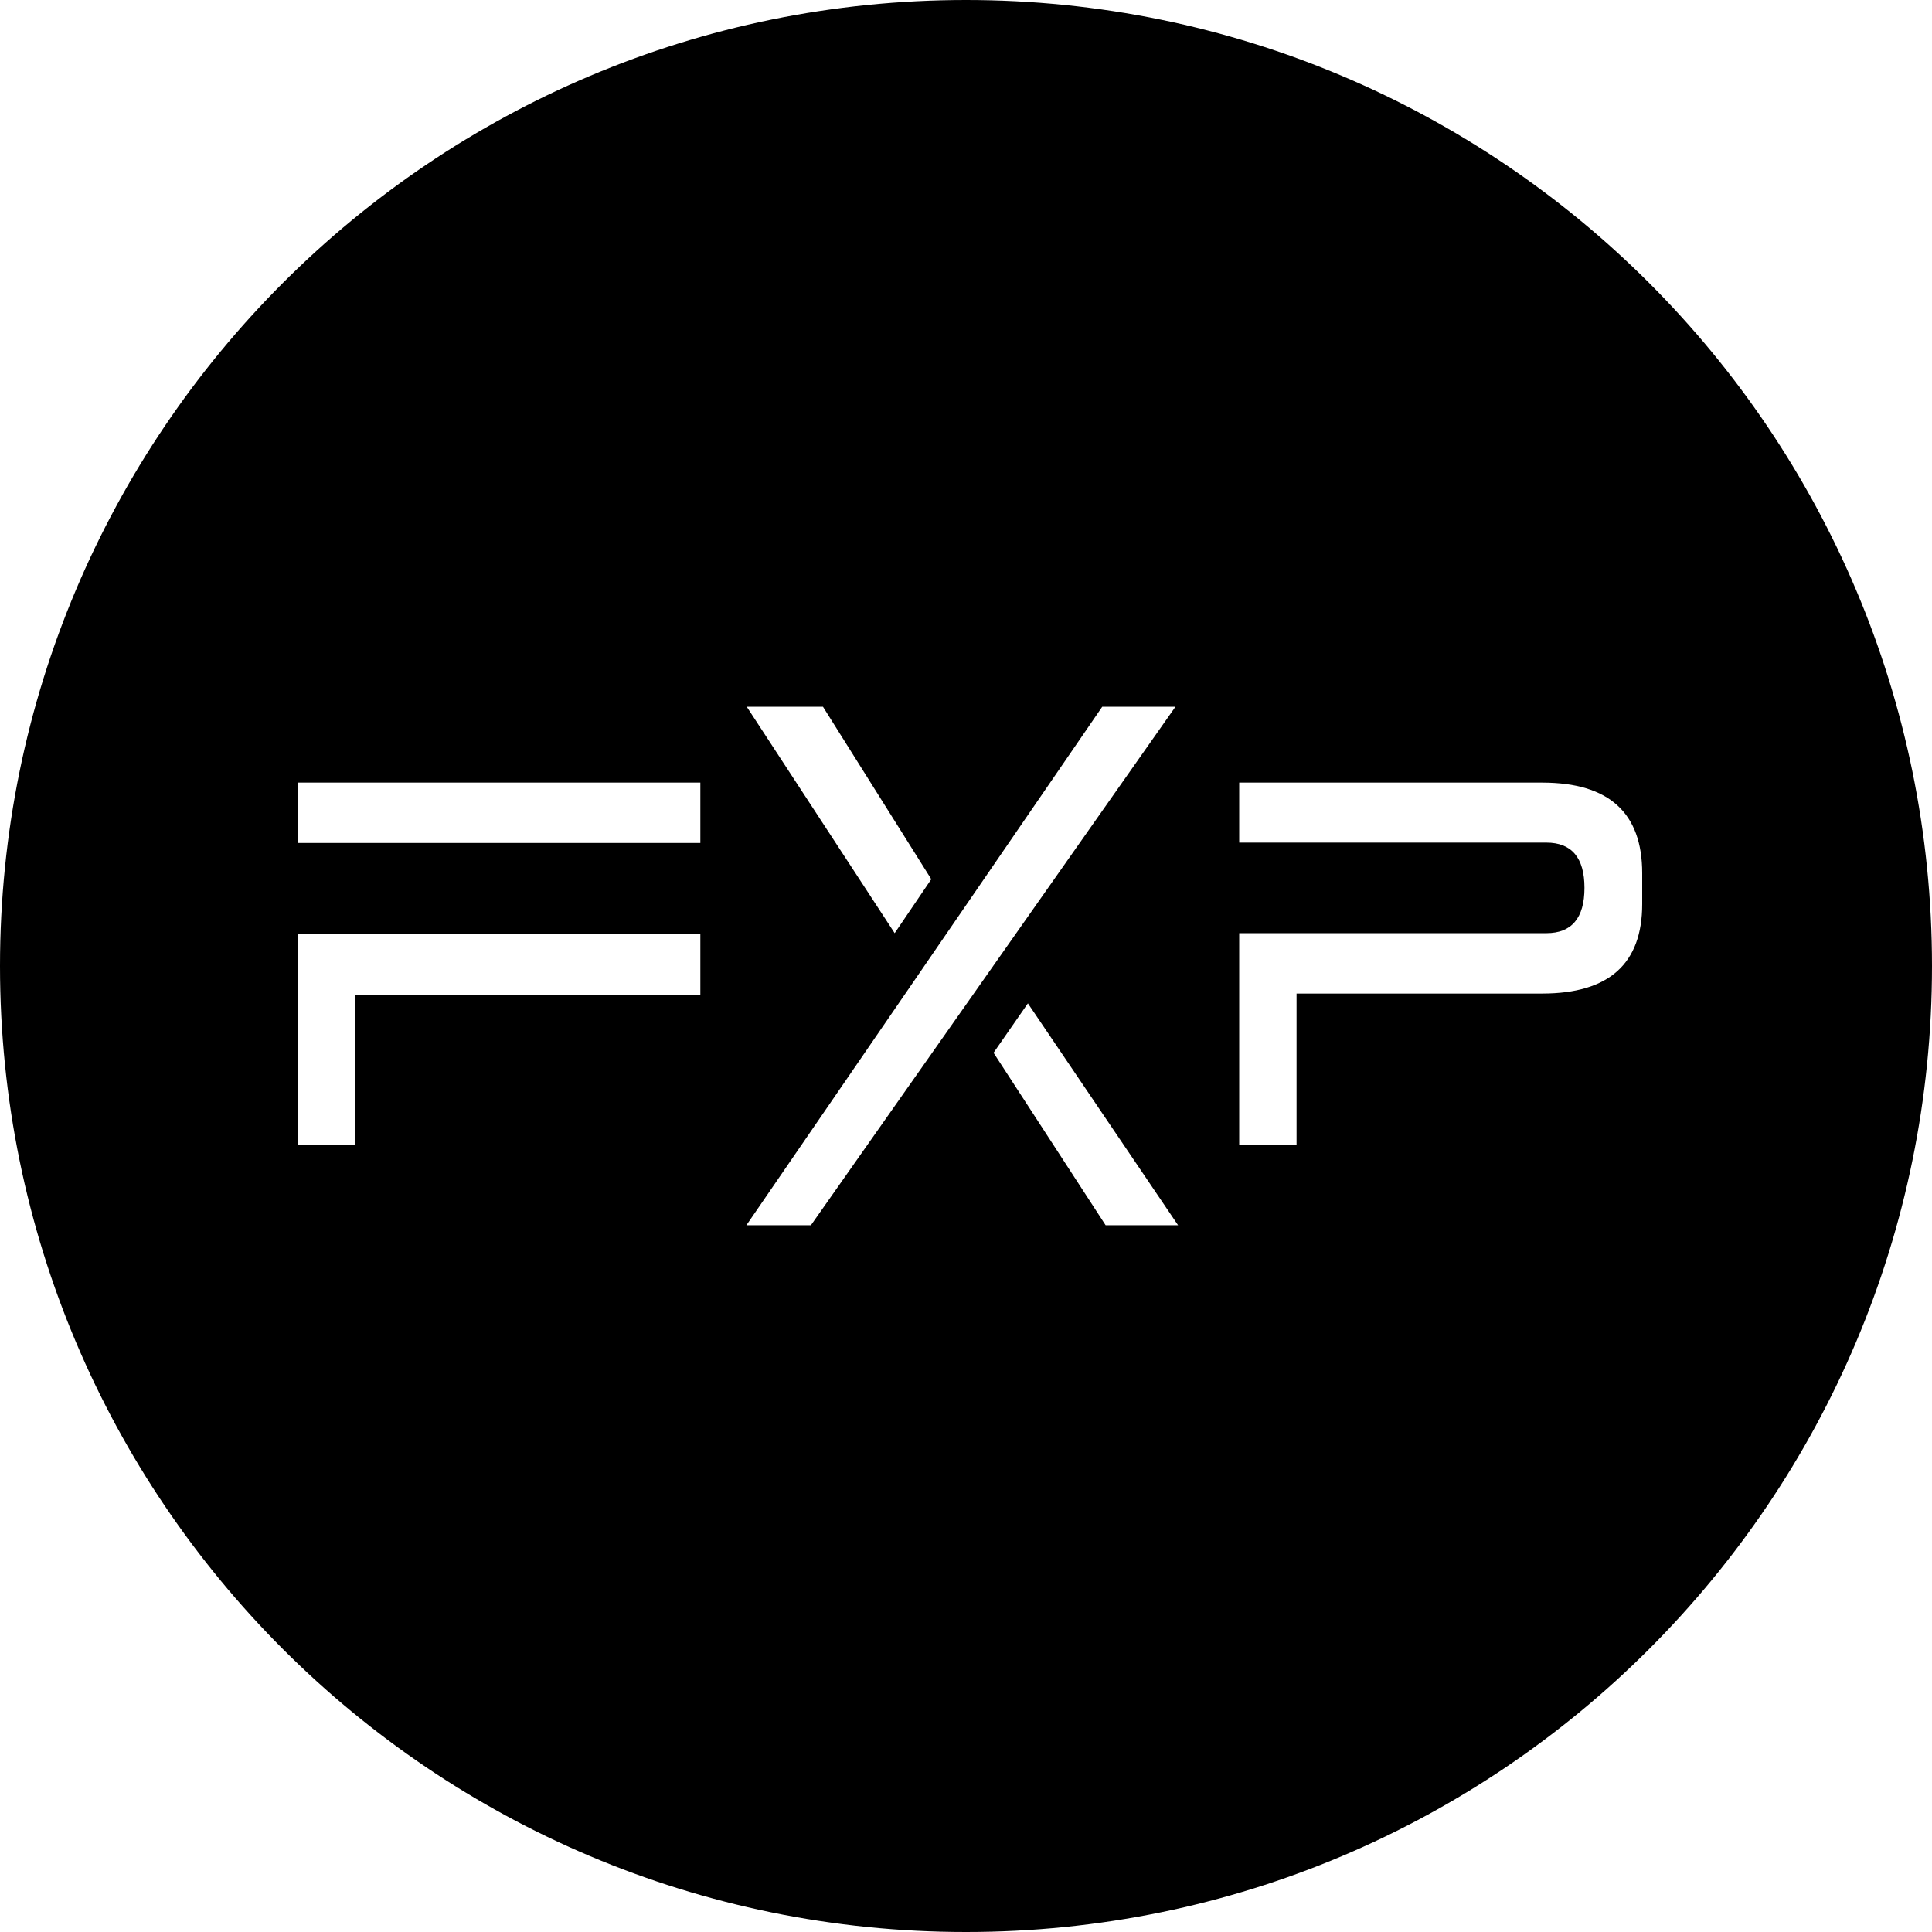
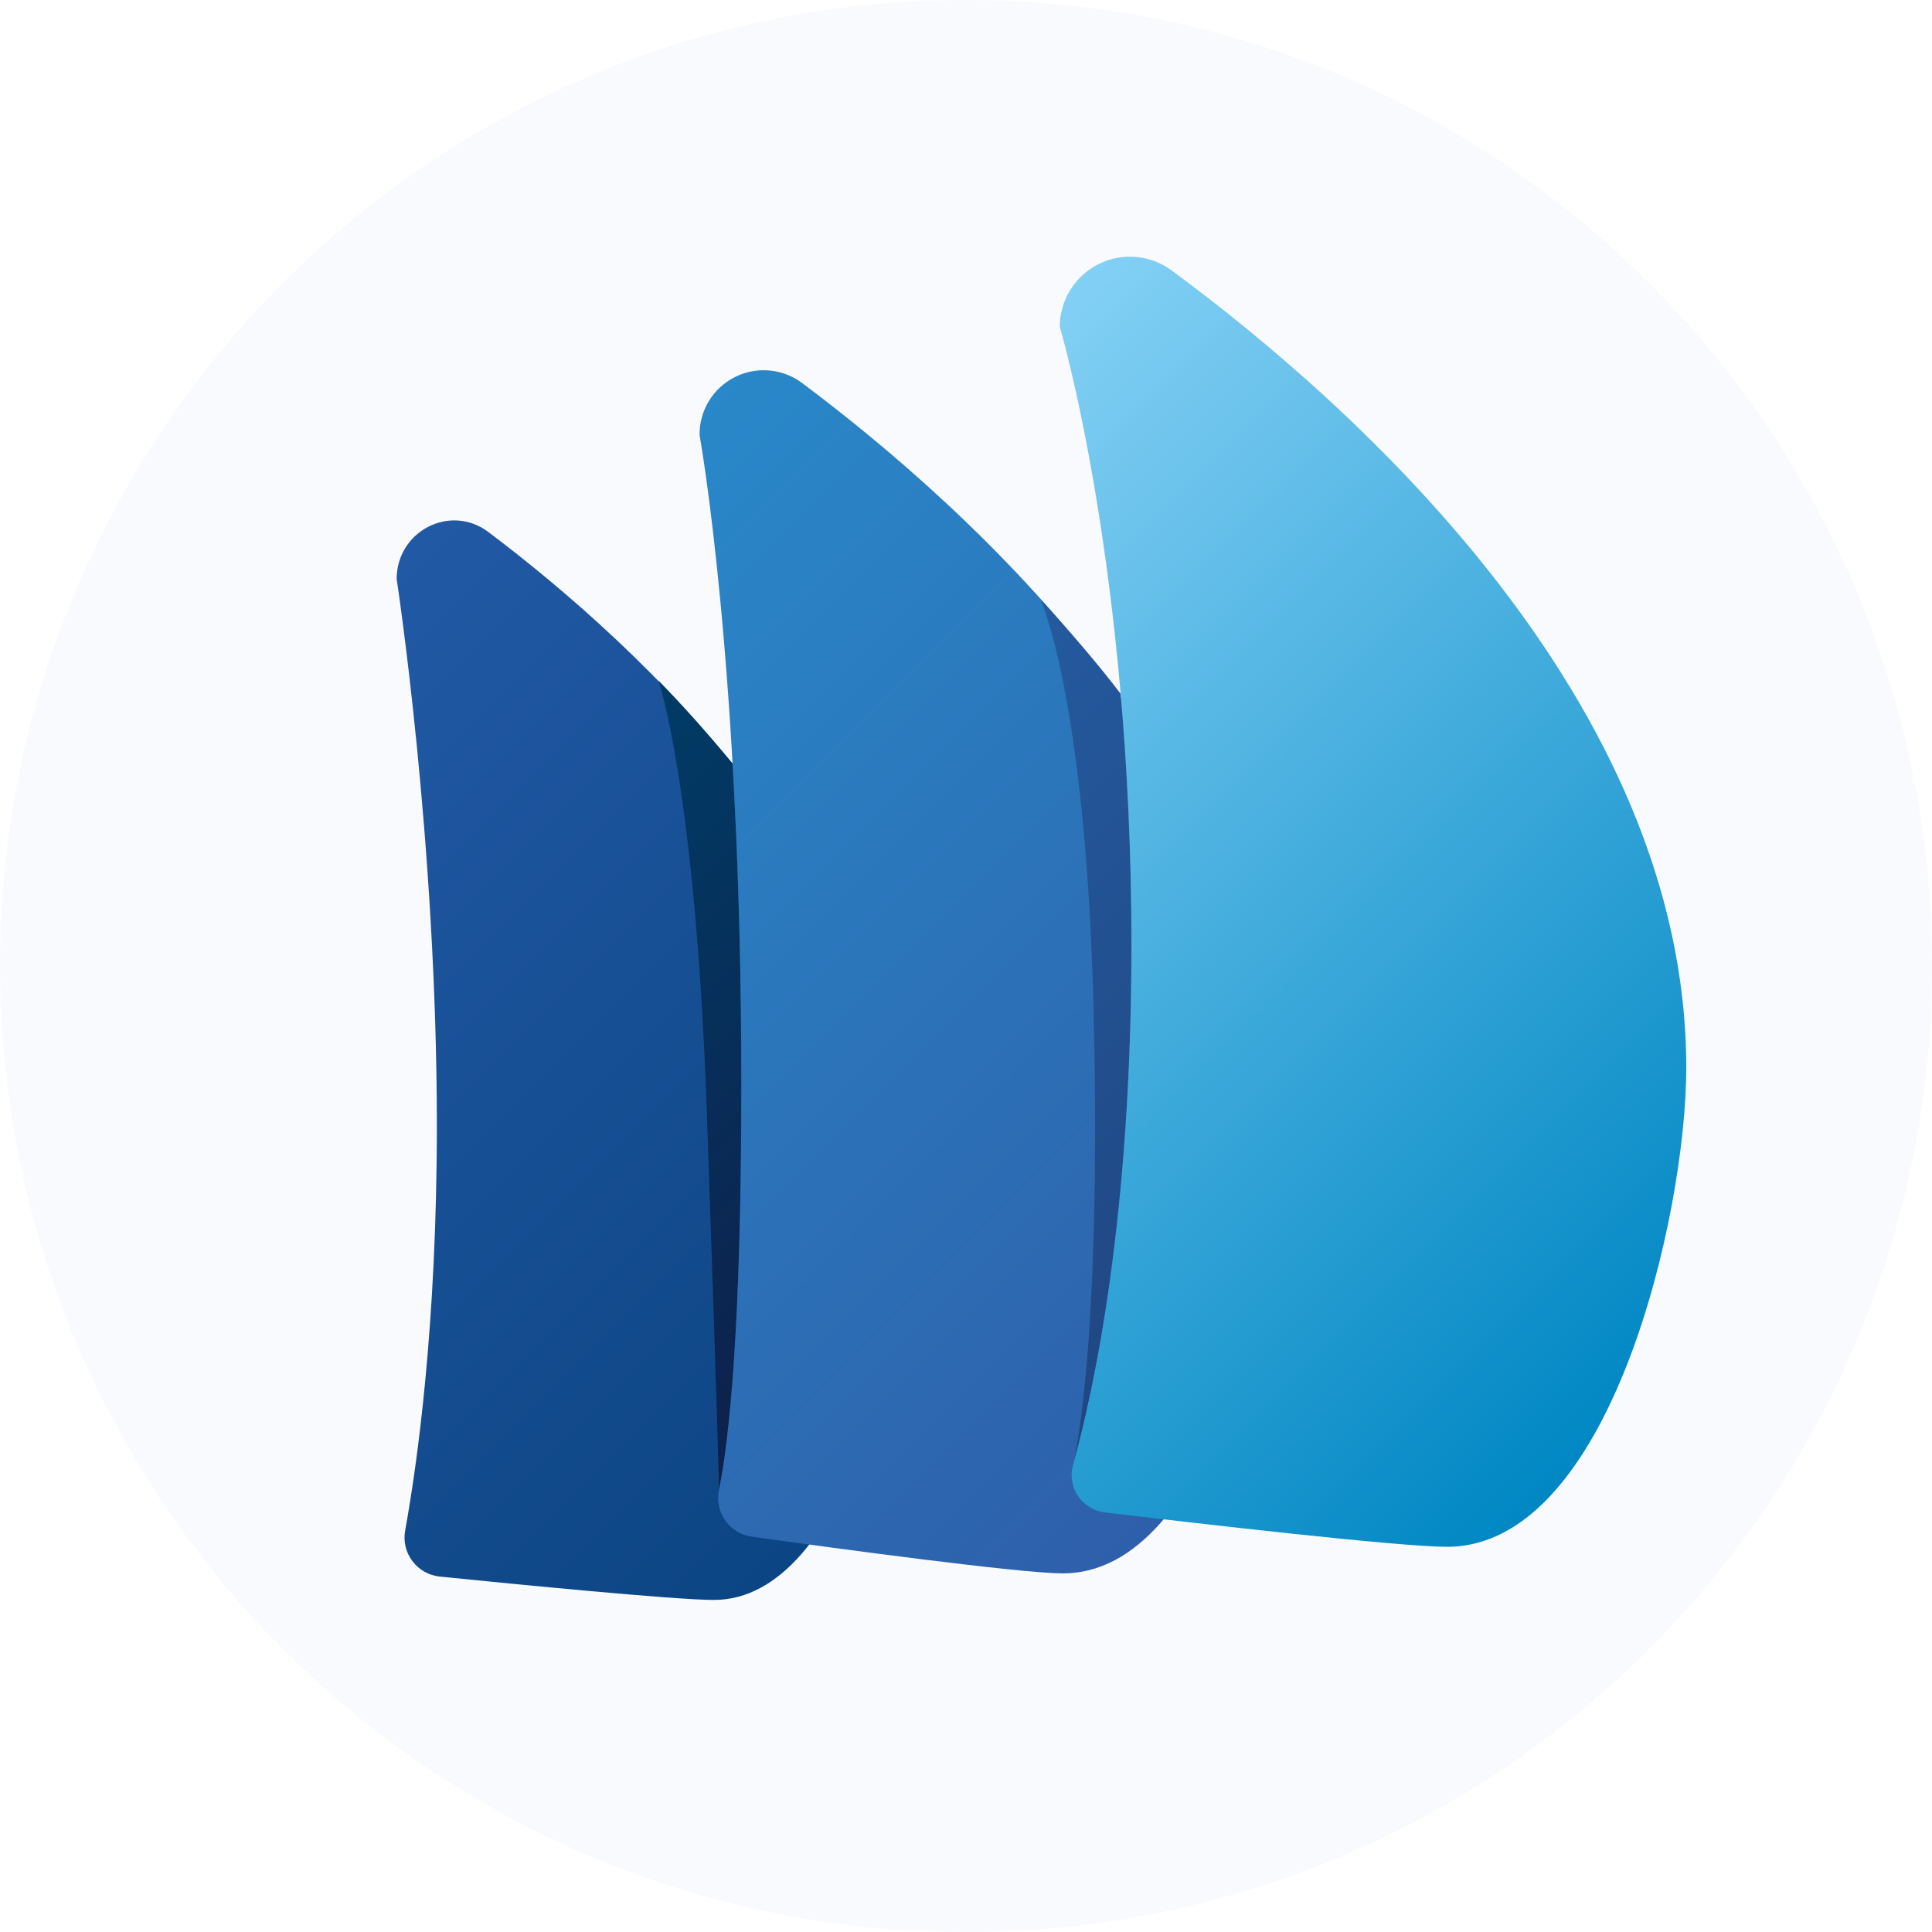
- <svg xmlns="http://www.w3.org/2000/svg" width="512" height="512" viewBox="0 0 512 512">
-   <path d="M256,0C114.6,0,0,114.6,0,256s114.6,256,256,256s256-114.6,256-256S397.4,0,256,0z M218.1,187.3l28.7,45.7l-9.7,14.3     l-39.2-60H218.1z M185.7,263.6H94.2v39.9H79v-55.9h106.6V263.6z M185.7,223.4H79v-16h106.6V223.4z M214.9,324.7h-17.1l94.3-137.4     h19.4L214.9,324.7z M293,324.7L263.3,279l9.1-13.1l39.8,58.8H293z M435.2,239.6c0,15.8-8.8,23.7-26.5,23.7h-65.1v40.2h-15.2v-56.2     h81.4c6.7,0,10.1-4,10.1-12s-3.4-12-10.1-12h-81.4v-15.9h80.3c17.7,0,26.5,8,26.5,24V239.6z" />
+ <svg xmlns="http://www.w3.org/2000/svg" viewBox="0 0 512 512">
+   <defs>
+     <style>.a{fill:#f9fafd;}.b{fill:url(#a);}.c{fill:url(#b);}.d{fill:url(#c);}.e{fill:url(#d);}.f{fill:url(#e);}</style>
+     <linearGradient id="a" x1="-35.421" y1="419.269" x2="150.754" y2="233.094" gradientTransform="translate(467.6593 239.0724) rotate(90)" gradientUnits="userSpaceOnUse">
+       <stop offset="0" stop-color="#2259a5" />
+       <stop offset="1" stop-color="#0c4583" />
+     </linearGradient>
+     <linearGradient id="b" x1="124.927" y1="230" x2="240.146" y2="345.219" gradientUnits="userSpaceOnUse">
+       <stop offset="0" stop-color="#003c66" />
+       <stop offset="1" stop-color="#0e204b" />
+     </linearGradient>
+     <linearGradient id="c" x1="-8.896" y1="217.258" x2="286.574" y2="217.258" gradientTransform="translate(283.3432 22.68077) rotate(45)" gradientUnits="userSpaceOnUse">
+       <stop offset="0" stop-color="#2988c9" />
+       <stop offset="1" stop-color="#2e5faa" />
+     </linearGradient>
+     <linearGradient id="d" x1="220.848" y1="214.27" x2="339.556" y2="332.978" gradientUnits="userSpaceOnUse">
+       <stop offset="0" stop-color="#245a9f" />
+       <stop offset="1" stop-color="#204681" />
+     </linearGradient>
+     <linearGradient id="e" x1="213.771" y1="145.962" x2="437.569" y2="369.76" gradientUnits="userSpaceOnUse">
+       <stop offset="0" stop-color="#83d0f5" />
+       <stop offset="1" stop-color="#0087c3" />
+     </linearGradient>
+   </defs>
+   <circle class="a" cx="256" cy="256" r="256" />
+   <path class="b" d="M241.122,317.778c0-81.609-72.587-147.313-111.703-176.794-10.06-7.582-24.299-.27-24.299,12.476,0,0,10.652,69.247,10.652,144.774,0,53.117-5.269,90.085-8.395,107.346a10.392,10.392,0,0,0,9.151,12.227C137.044,419.884,178.989,424,189.195,424,224.631,424,241.122,350.389,241.122,317.778Z" />
+   <path class="c" d="M190.545,394.82c2.69-13.257,5.918-42.68,5.918-107.552,0-32.501-.983-61.303-2.321-84.927-7.253-8.722-13.26-15.457-19.615-21.941,0,0,9.811,28.561,12.801,114.641C190.383,382.949,190.545,394.82,190.545,394.82Z" />
+   <path class="d" d="M339.355,299.035c-.478-90.84-82.523-164.411-126.7-197.463a16.993,16.993,0,0,0-27.263,13.741s11.073,60.745,11.073,171.954c0,64.872-3.228,94.295-5.918,107.552a10.351,10.351,0,0,0,8.611,12.407c22.832,3.179,70.812,9.671,82.404,9.733C321.425,417.172,339.546,335.335,339.355,299.035Z" />
+   <path class="e" d="M284.385,388.149c5.494-19.671,15.459-65.334,15.459-137.792,0-24.481-1.141-46.77-2.86-66.5-5.781-7.597-13.177-16.247-20.907-24.7-1.181-1.292,11.727,22.697,13.763,109.628C291.957,359.192,284.385,388.149,284.385,388.149Z" />
+   <path class="f" d="M446.88,282.968c0-97.535-88.614-176.06-136.366-211.295a18.602,18.602,0,0,0-29.665,14.911s18.994,63.734,18.994,163.773c0,72.458-9.964,118.121-15.459,137.792A9.967,9.967,0,0,0,292.725,400.792c24.185,2.887,77.952,9.127,90.763,9.127C426.748,409.919,446.88,321.943,446.88,282.968Z" />
</svg>
